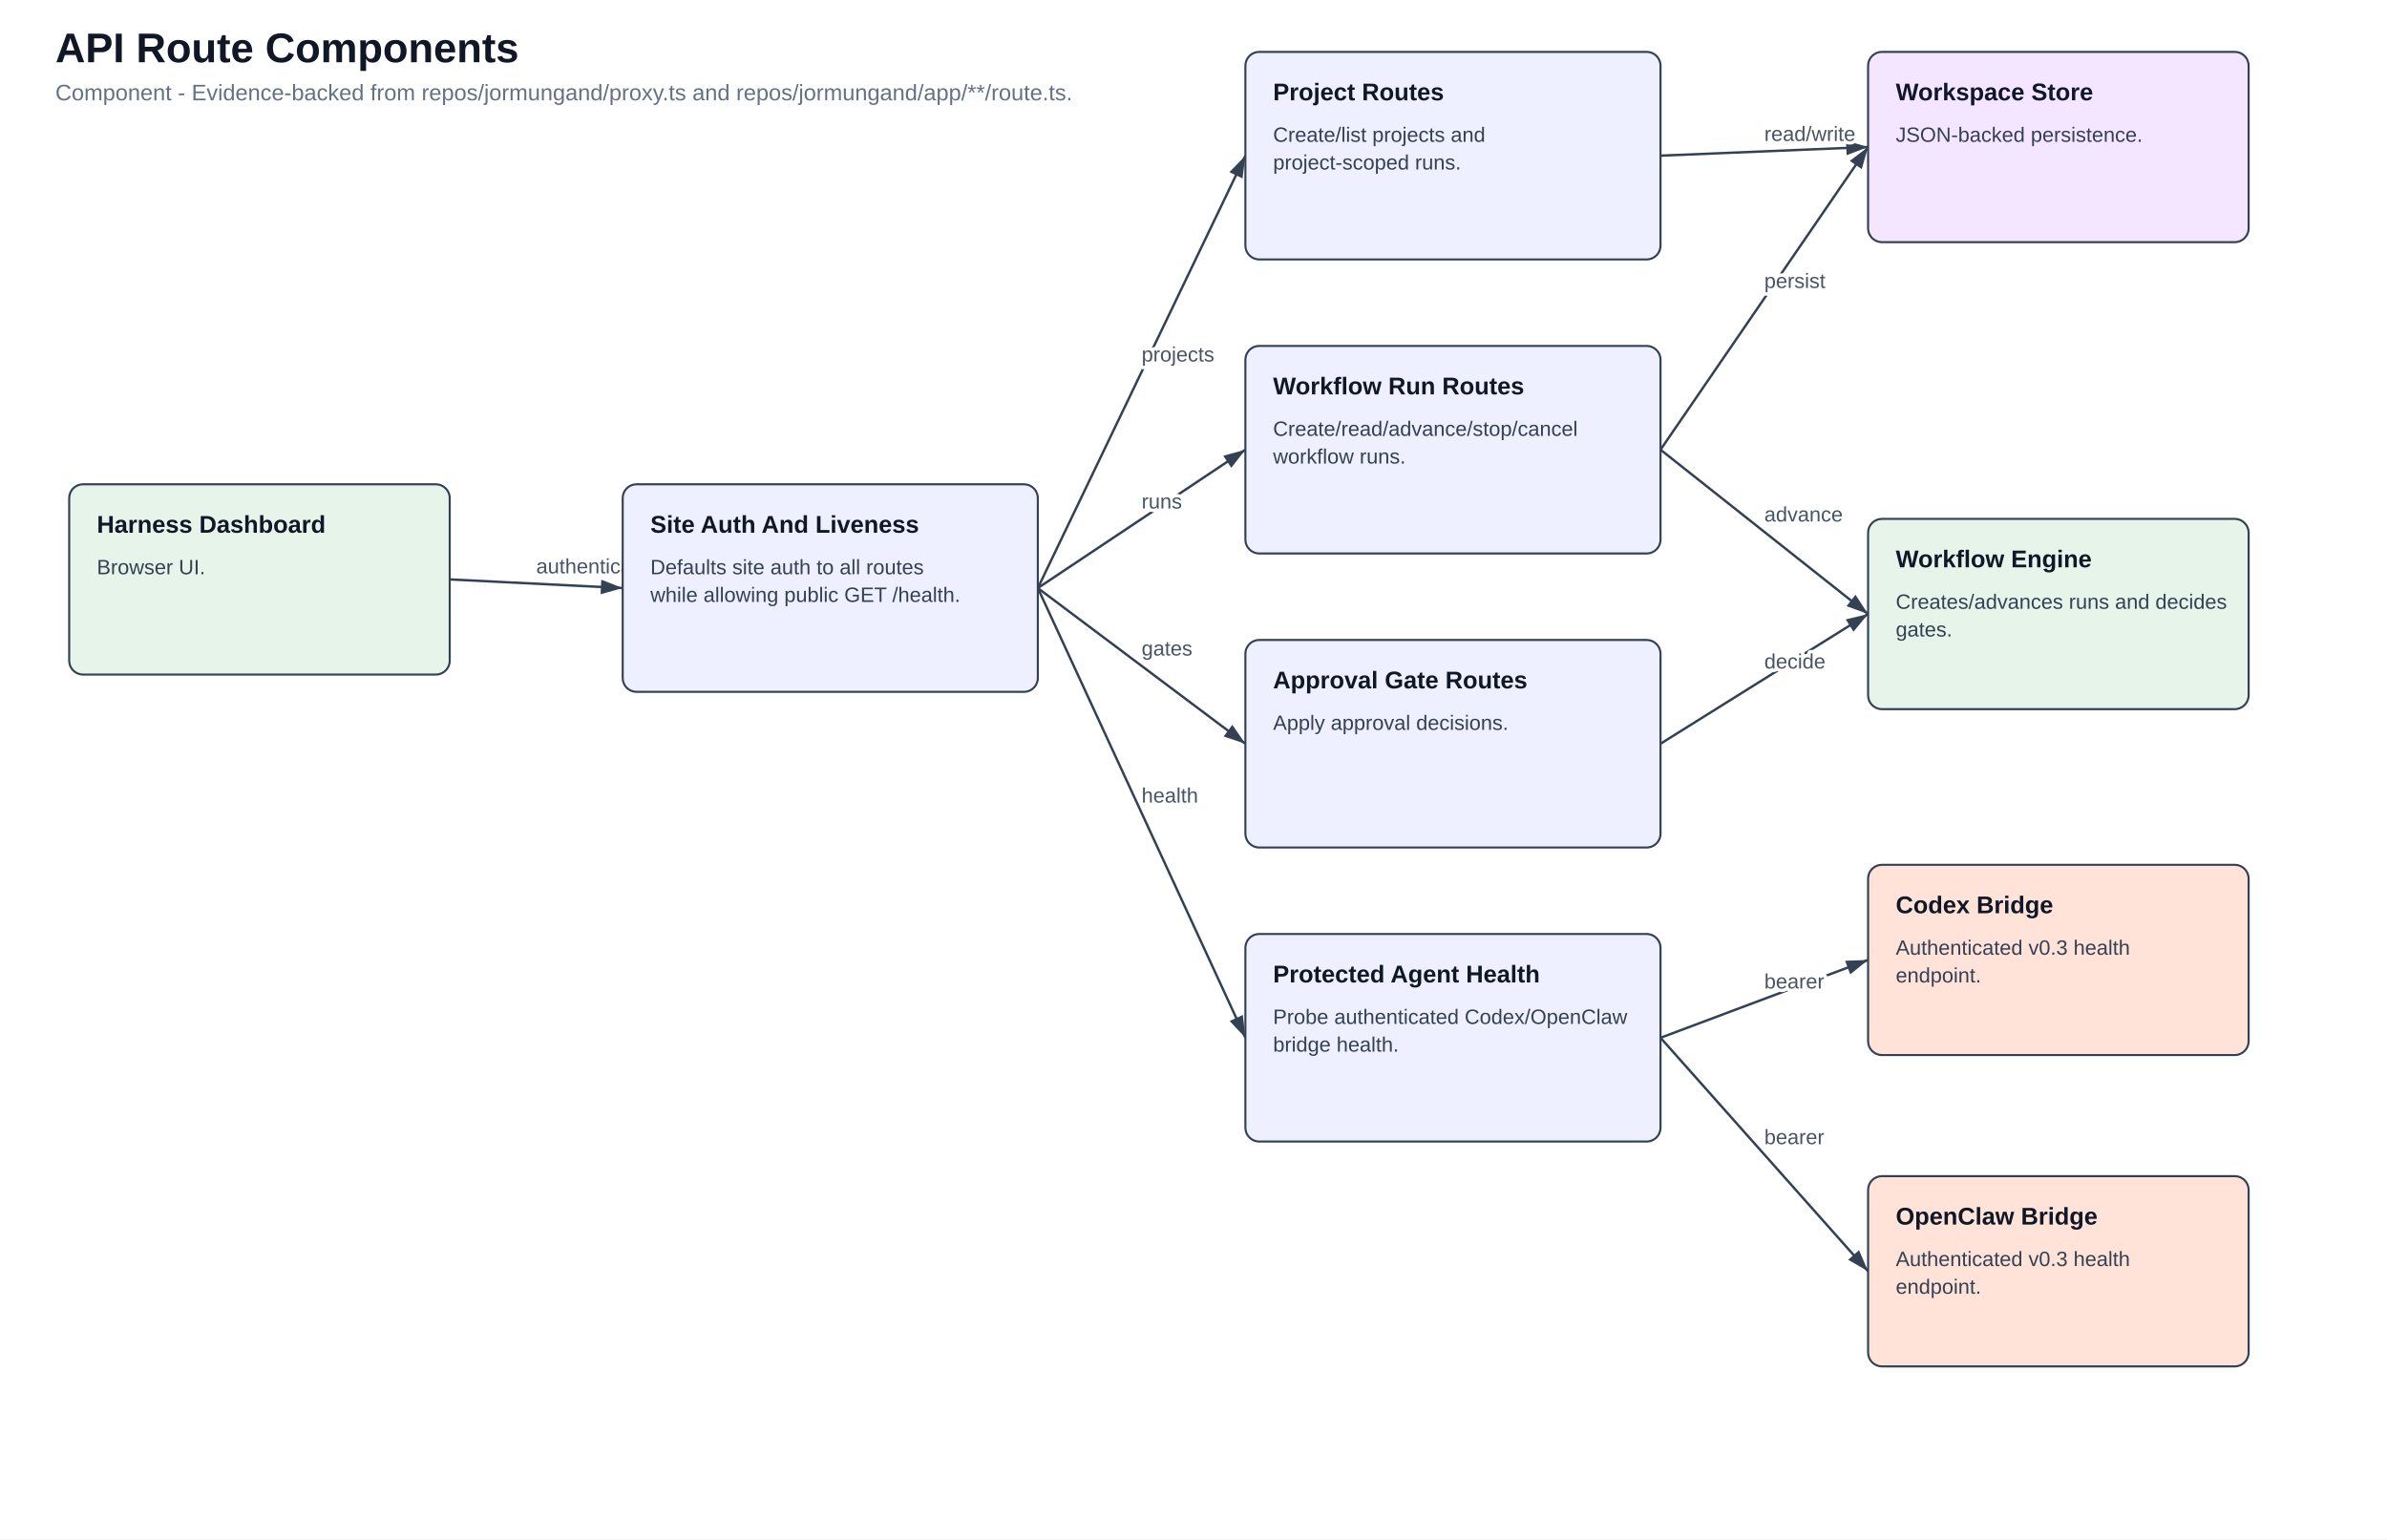
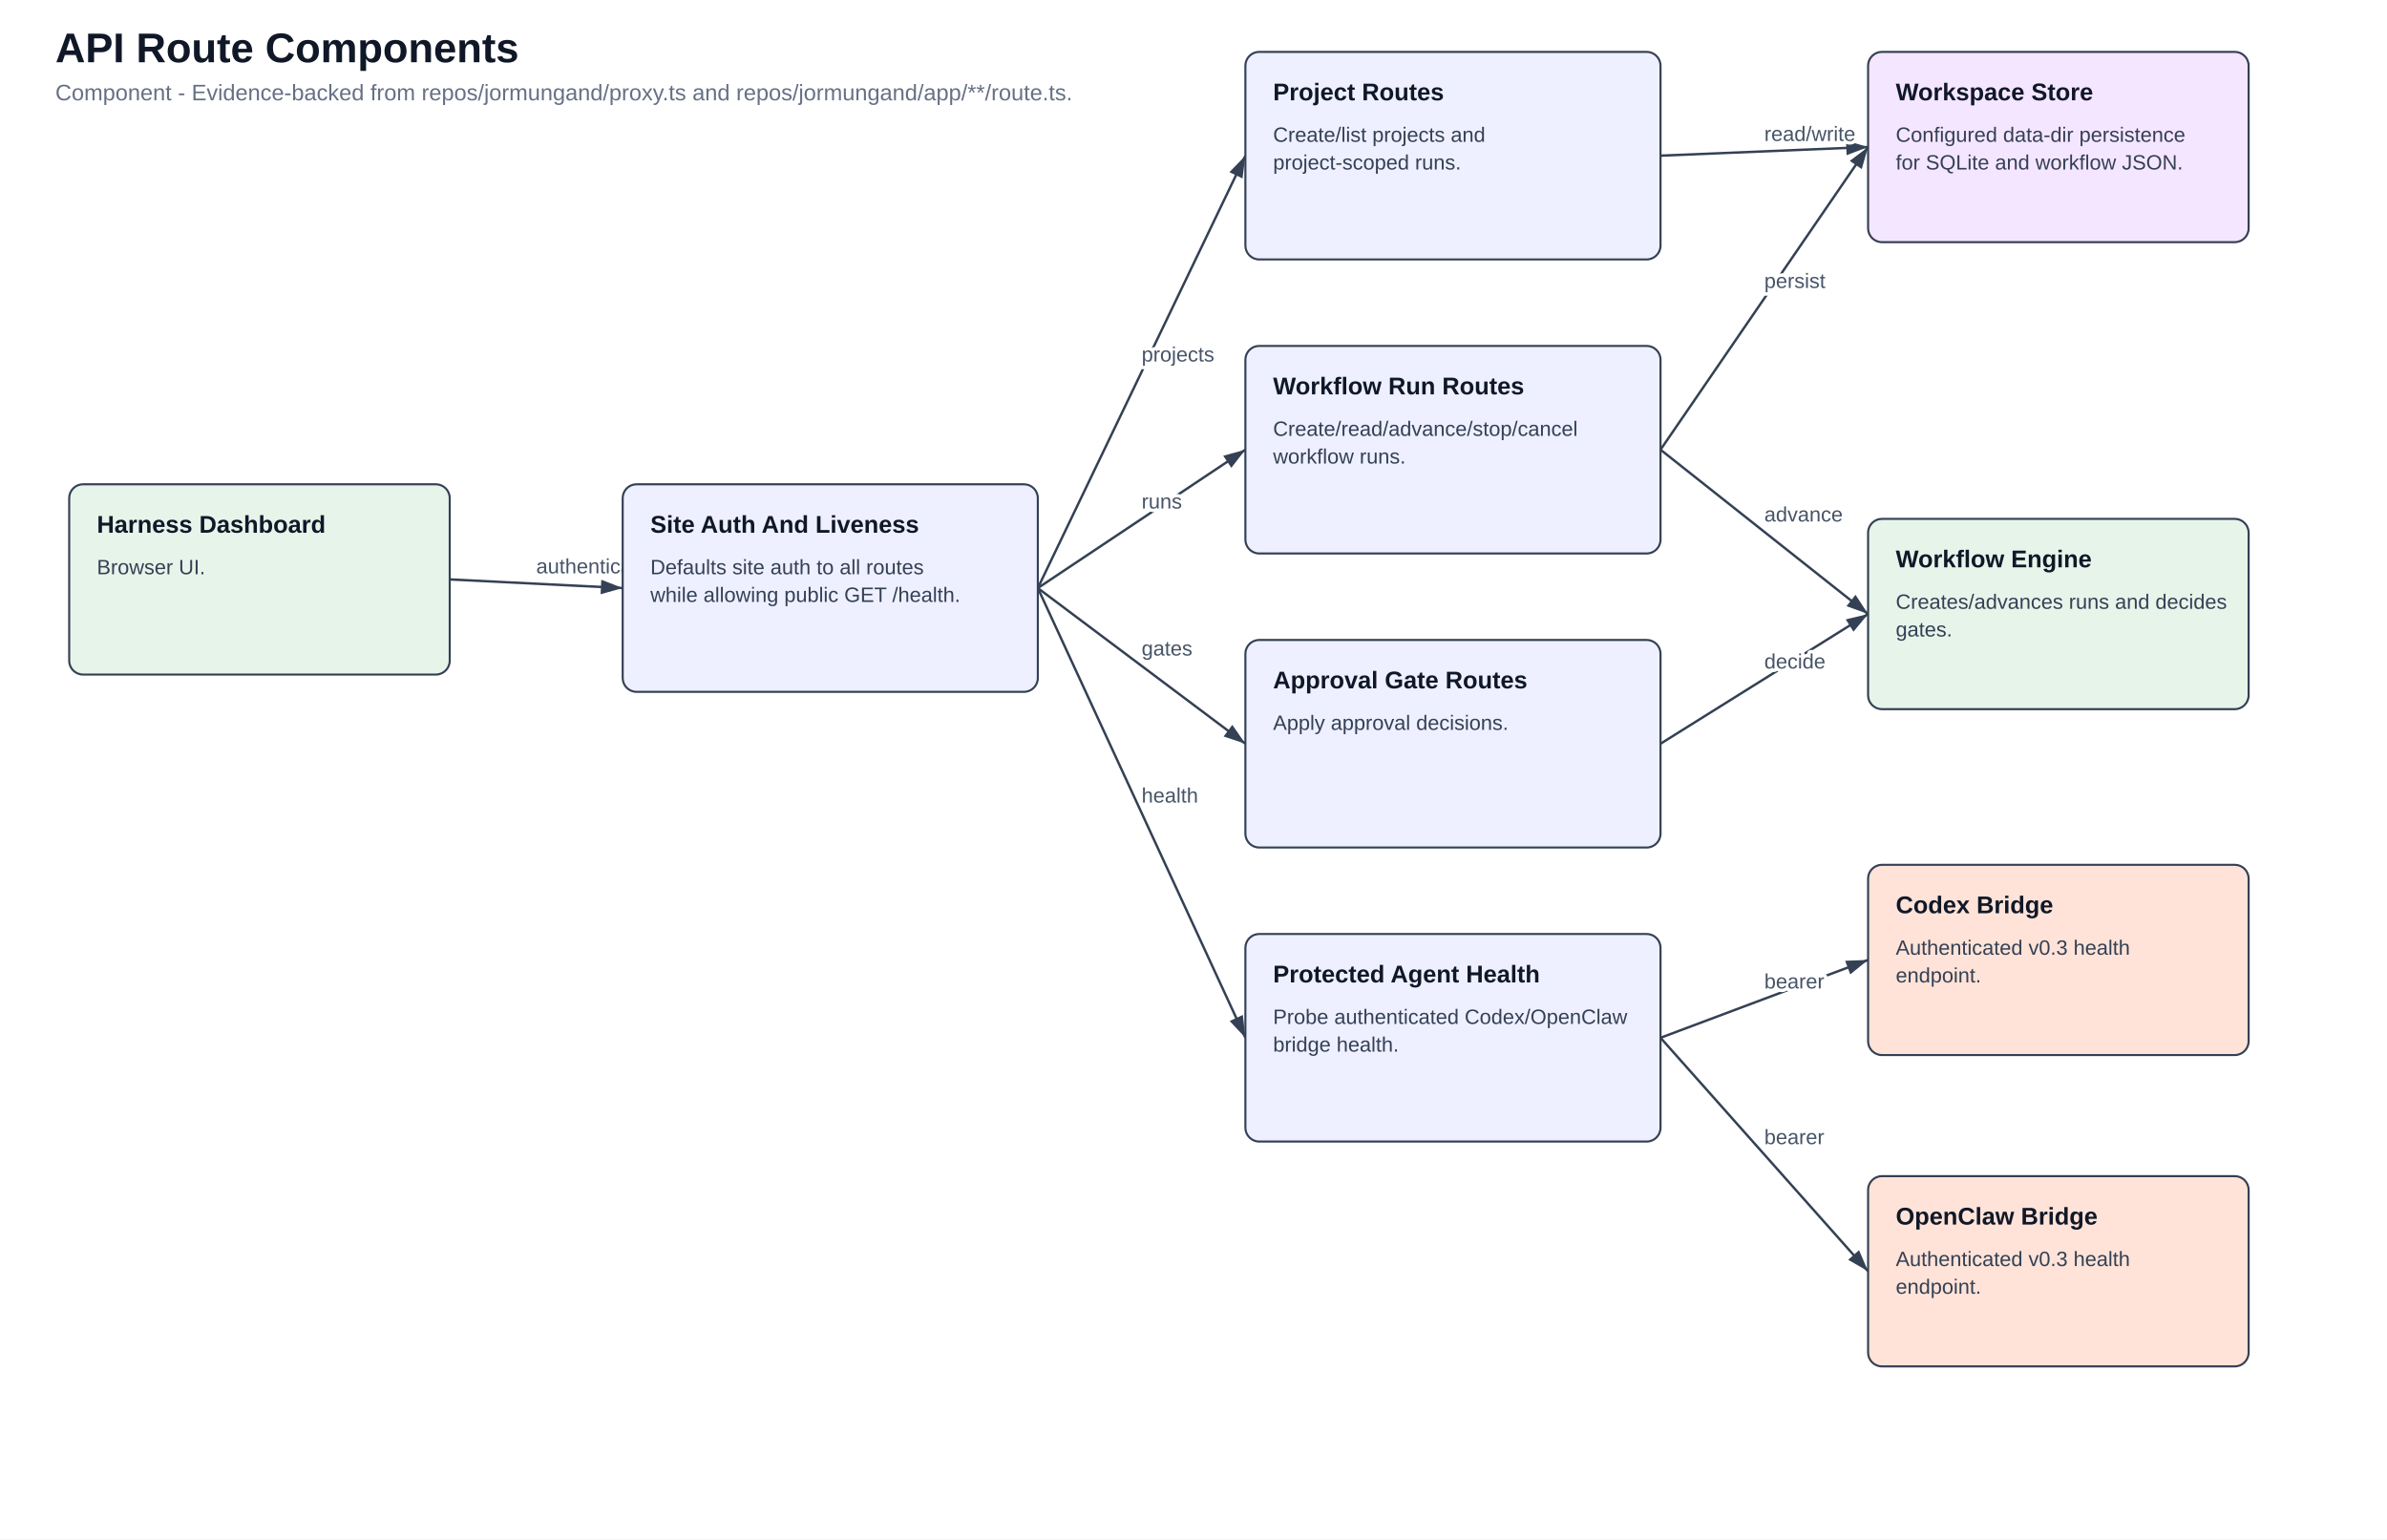
<svg xmlns="http://www.w3.org/2000/svg" width="1380" height="890" viewBox="0 0 1380 890" role="img" aria-labelledby="title desc">
  <defs>
    <marker id="arrow" markerWidth="10" markerHeight="10" refX="9" refY="3" orient="auto" markerUnits="strokeWidth">
      <path d="M0,0 L0,6 L9,3 z" fill="#344054" />
    </marker>
  </defs>
  <style>
    svg { background: #ffffff; font-family: Arial, Helvetica, sans-serif; }
    .diagram-title { fill: #101828; font-size: 24px; font-weight: 700; }
    .diagram-meta { fill: #667085; font-size: 13px; }
    .node { stroke: #344054; stroke-width: 1.2; }
    .node-title { fill: #101828; font-size: 14px; font-weight: 700; }
    .node-desc { fill: #344054; font-size: 12px; }
    .edge { stroke: #344054; stroke-width: 1.4; marker-end: url(#arrow); }
    .edge-label { fill: #475467; font-size: 12px; paint-order: stroke; stroke: #ffffff; stroke-width: 4px; stroke-linejoin: round; }
  </style>
  <rect class="canvas-background" width="100%" height="100%" fill="#ffffff" />
  <text class="diagram-title" x="32" y="36">API Route Components</text>
  <text class="diagram-meta" x="32" y="58">Component - Evidence-backed from repos/jormungand/proxy.ts and repos/jormungand/app/**/route.ts.</text>
  <g class="edges">
    <line class="edge" x1="260" y1="335" x2="360" y2="340" />
    <text class="edge-label" x="310" y="331.5">authenticated</text>
    <line class="edge" x1="600" y1="340" x2="720" y2="90" />
    <text class="edge-label" x="660" y="209">projects</text>
    <line class="edge" x1="600" y1="340" x2="720" y2="260" />
    <text class="edge-label" x="660" y="294">runs</text>
    <line class="edge" x1="600" y1="340" x2="720" y2="430" />
    <text class="edge-label" x="660" y="379">gates</text>
    <line class="edge" x1="600" y1="340" x2="720" y2="600" />
    <text class="edge-label" x="660" y="464">health</text>
    <line class="edge" x1="960" y1="90" x2="1080" y2="85" />
    <text class="edge-label" x="1020" y="81.5">read/write</text>
    <line class="edge" x1="960" y1="260" x2="1080" y2="355" />
    <text class="edge-label" x="1020" y="301.5">advance</text>
    <line class="edge" x1="960" y1="260" x2="1080" y2="85" />
    <text class="edge-label" x="1020" y="166.5">persist</text>
    <line class="edge" x1="960" y1="430" x2="1080" y2="355" />
    <text class="edge-label" x="1020" y="386.5">decide</text>
    <line class="edge" x1="960" y1="600" x2="1080" y2="555" />
    <text class="edge-label" x="1020" y="571.5">bearer</text>
    <line class="edge" x1="960" y1="600" x2="1080" y2="735" />
    <text class="edge-label" x="1020" y="661.5">bearer</text>
  </g>
  <g class="nodes">
    <rect class="node container" x="40" y="280" width="220" height="110" rx="8" fill="#e6f4ea" />
    <text class="node-title" x="56" y="308">Harness Dashboard</text>
    <text class="node-desc" x="56" y="332">Browser UI.</text>
    <rect class="node component" x="360" y="280" width="240" height="120" rx="8" fill="#eef0ff" />
    <text class="node-title" x="376" y="308">Site Auth And Liveness</text>
    <text class="node-desc" x="376" y="332">Defaults site auth to all routes</text>
    <text class="node-desc" x="376" y="348">while allowing public GET /health.</text>
    <rect class="node component" x="720" y="30" width="240" height="120" rx="8" fill="#eef0ff" />
    <text class="node-title" x="736" y="58">Project Routes</text>
    <text class="node-desc" x="736" y="82">Create/list projects and</text>
    <text class="node-desc" x="736" y="98">project-scoped runs.</text>
    <rect class="node component" x="720" y="200" width="240" height="120" rx="8" fill="#eef0ff" />
    <text class="node-title" x="736" y="228">Workflow Run Routes</text>
    <text class="node-desc" x="736" y="252">Create/read/advance/stop/cancel</text>
    <text class="node-desc" x="736" y="268">workflow runs.</text>
    <rect class="node component" x="720" y="370" width="240" height="120" rx="8" fill="#eef0ff" />
    <text class="node-title" x="736" y="398">Approval Gate Routes</text>
    <text class="node-desc" x="736" y="422">Apply approval decisions.</text>
    <rect class="node component" x="720" y="540" width="240" height="120" rx="8" fill="#eef0ff" />
    <text class="node-title" x="736" y="568">Protected Agent Health</text>
    <text class="node-desc" x="736" y="592">Probe authenticated Codex/OpenClaw</text>
    <text class="node-desc" x="736" y="608">bridge health.</text>
    <rect class="node storage" x="1080" y="30" width="220" height="110" rx="8" fill="#f5e6ff" />
    <text class="node-title" x="1096" y="58">Workspace Store</text>
-     <text class="node-desc" x="1096" y="82">JSON-backed persistence.</text>
+     <text class="node-desc" x="1096" y="82">Configured data-dir persistence</text>
+     <text class="node-desc" x="1096" y="98">for SQLite and workflow JSON.</text>
    <rect class="node container" x="1080" y="300" width="220" height="110" rx="8" fill="#e6f4ea" />
    <text class="node-title" x="1096" y="328">Workflow Engine</text>
    <text class="node-desc" x="1096" y="352">Creates/advances runs and decides</text>
    <text class="node-desc" x="1096" y="368">gates.</text>
    <rect class="node external" x="1080" y="500" width="220" height="110" rx="8" fill="#ffe3d8" />
    <text class="node-title" x="1096" y="528">Codex Bridge</text>
    <text class="node-desc" x="1096" y="552">Authenticated v0.3 health</text>
    <text class="node-desc" x="1096" y="568">endpoint.</text>
    <rect class="node external" x="1080" y="680" width="220" height="110" rx="8" fill="#ffe3d8" />
    <text class="node-title" x="1096" y="708">OpenClaw Bridge</text>
    <text class="node-desc" x="1096" y="732">Authenticated v0.3 health</text>
    <text class="node-desc" x="1096" y="748">endpoint.</text>
  </g>
</svg>
